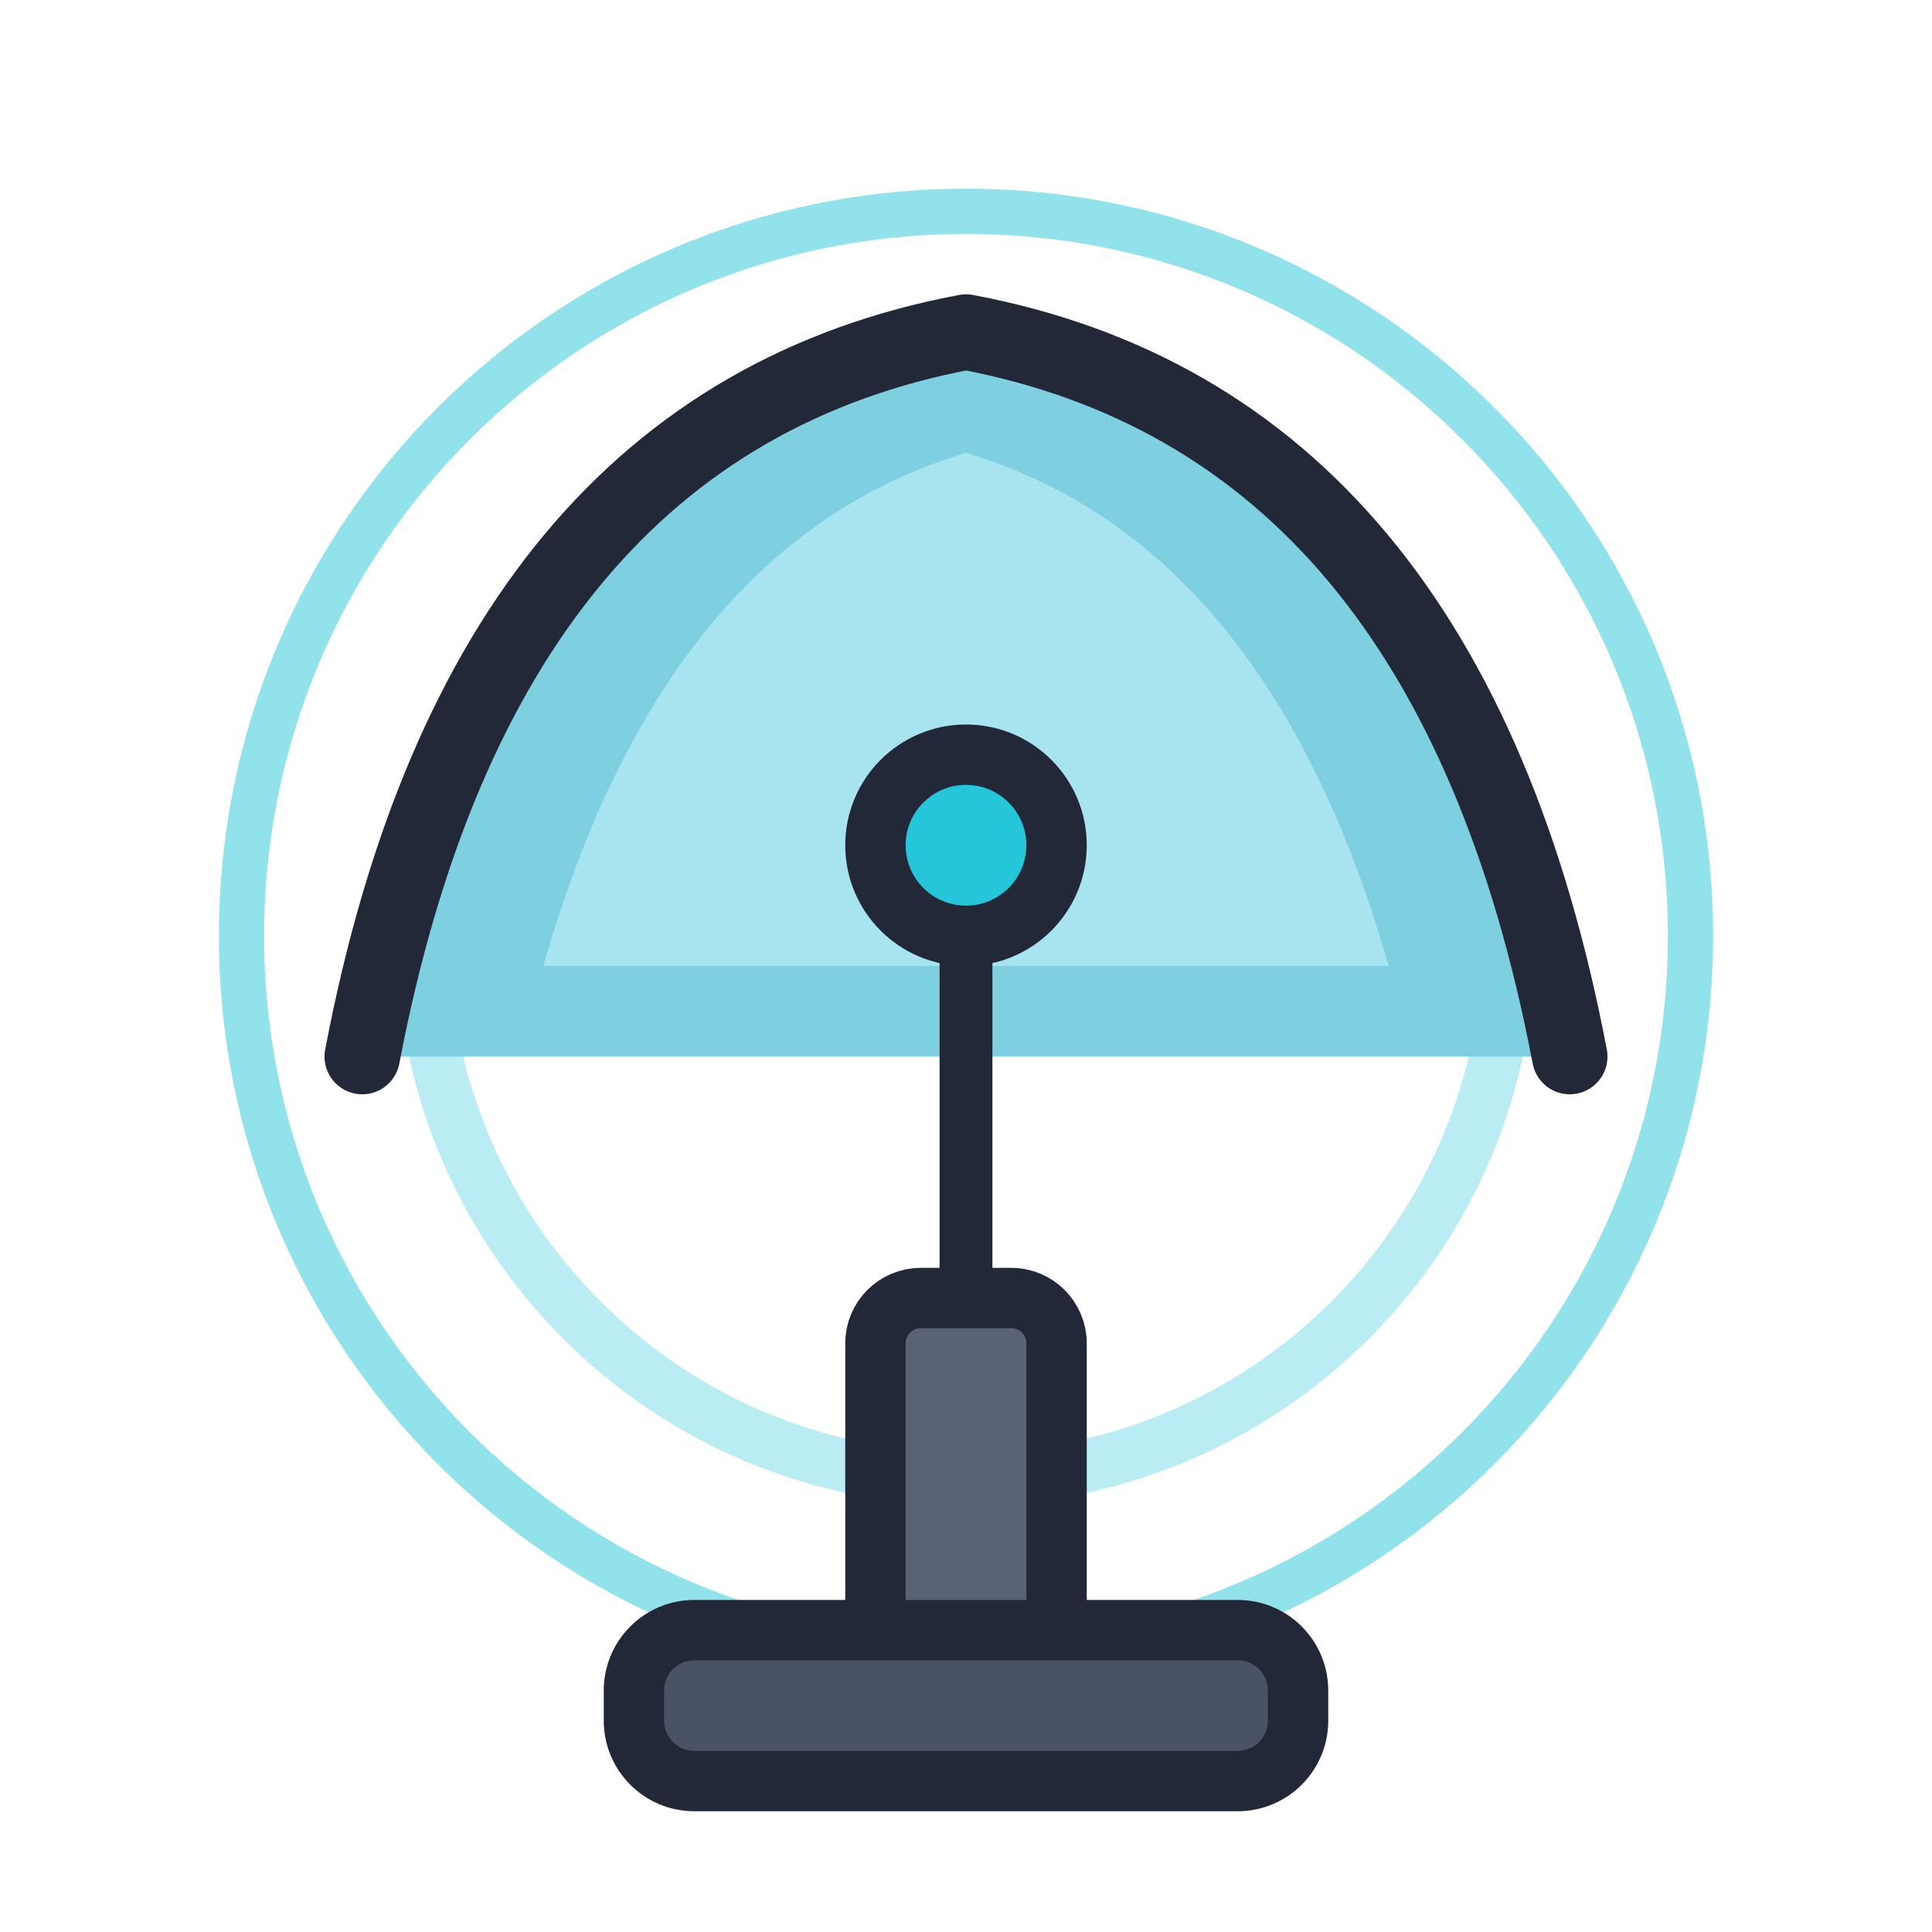
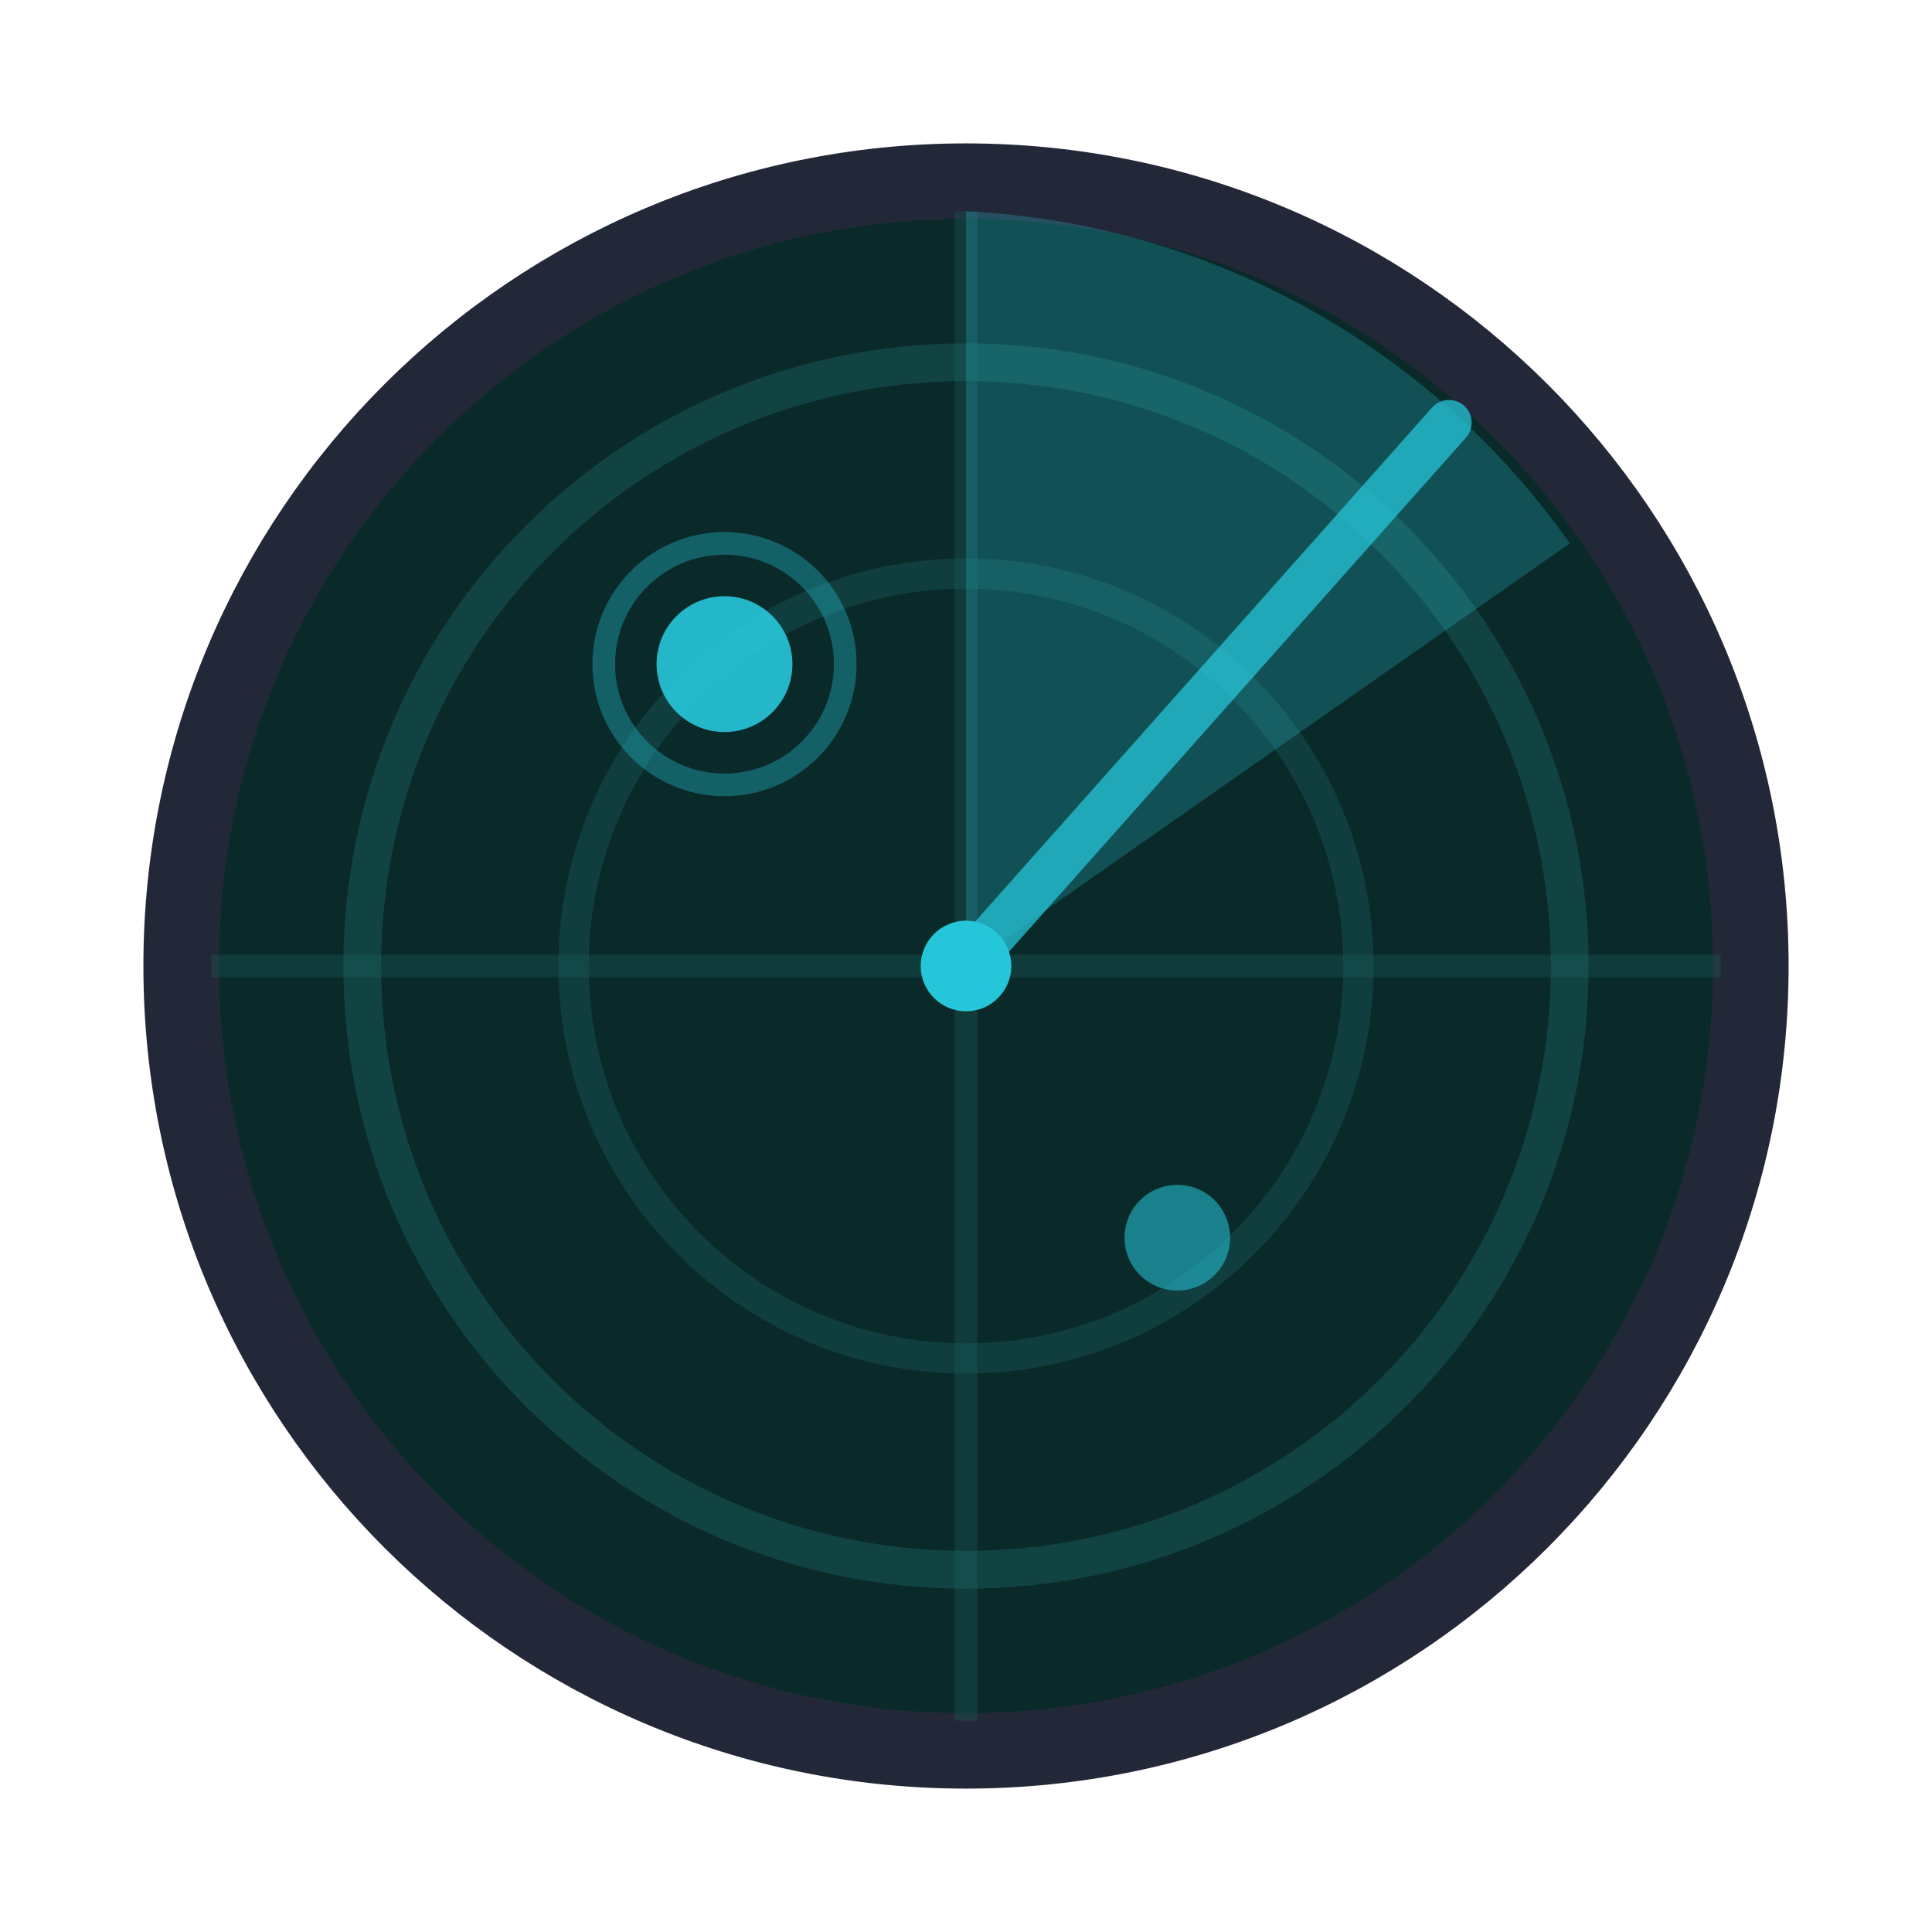
<svg xmlns="http://www.w3.org/2000/svg" viewBox="0 0 128 128">
-   <g fill="none" stroke="#26c6da" stroke-linecap="round" opacity="0.5">
-     <circle cx="64" cy="62" r="48" stroke-width="3" />
-     <circle cx="64" cy="62" r="36" stroke-width="3.5" opacity="0.65" />
+   <circle cx="64" cy="64" r="52" fill="#0a2a2a" stroke="#232838" stroke-width="5" />
+   <circle cx="64" cy="64" r="40" fill="none" stroke="#1a5c5c" stroke-width="2.5" opacity="0.5" />
+   <circle cx="64" cy="64" r="26" fill="none" stroke="#1a5c5c" stroke-width="2" opacity="0.4" />
+   <g stroke="#1a5c5c" stroke-width="1.5" opacity="0.35">
+     <line x1="64" y1="14" x2="64" y2="114" />
+     <line x1="14" y1="64" x2="114" y2="64" />
  </g>
-   <rect x="58" y="86" width="12" height="28" rx="3" fill="#5a6275" stroke="#232838" stroke-width="4" />
-   <rect x="42" y="108" width="44" height="10" rx="4" fill="#4a5265" stroke="#232838" stroke-width="4" />
-   <path d="M24 70 Q32 28 64 22 Q96 28 104 70" fill="#7ecfe0" stroke="#232838" stroke-width="5" stroke-linecap="round" stroke-linejoin="round" />
-   <path d="M36 64 Q44 36 64 30 Q84 36 92 64" fill="#a8e4ef" stroke="none" />
-   <circle cx="64" cy="56" r="6" fill="#26c6da" stroke="#232838" stroke-width="4" />
-   <line x1="64" y1="62" x2="64" y2="86" stroke="#232838" stroke-width="3.5" />
+   <path d="M64 64 L64 14 A52 52 0 0 1 104 36 Z" fill="#26c6da" opacity="0.25" />
+   <path d="M64 64 L96 28" stroke="#26c6da" stroke-width="3" stroke-linecap="round" opacity="0.75" />
+   <circle cx="48" cy="44" r="4.5" fill="#26c6da" opacity="0.9" />
+   <circle cx="48" cy="44" r="8" fill="none" stroke="#26c6da" stroke-width="1.5" opacity="0.35" />
+   <circle cx="78" cy="82" r="3.5" fill="#26c6da" opacity="0.55" />
+   <circle cx="64" cy="64" r="3" fill="#26c6da" />
</svg>
